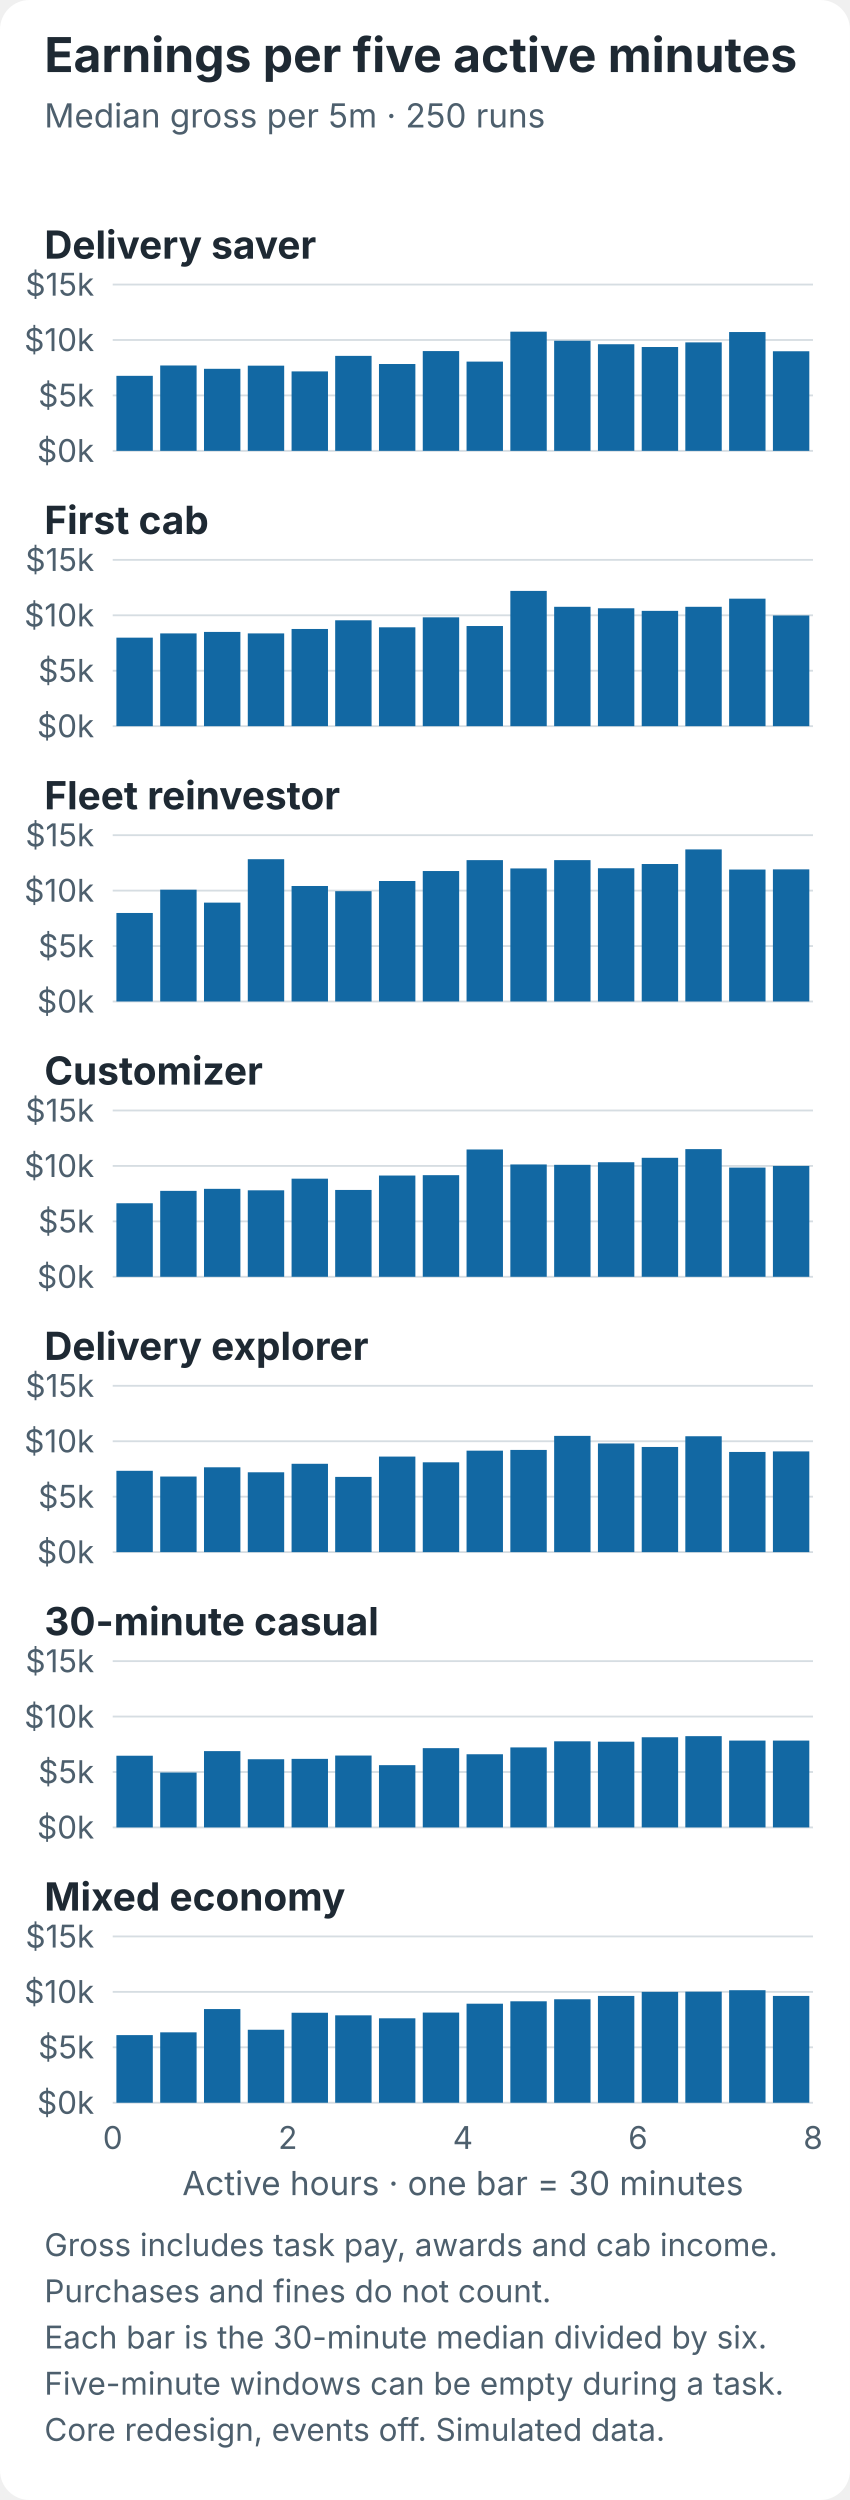
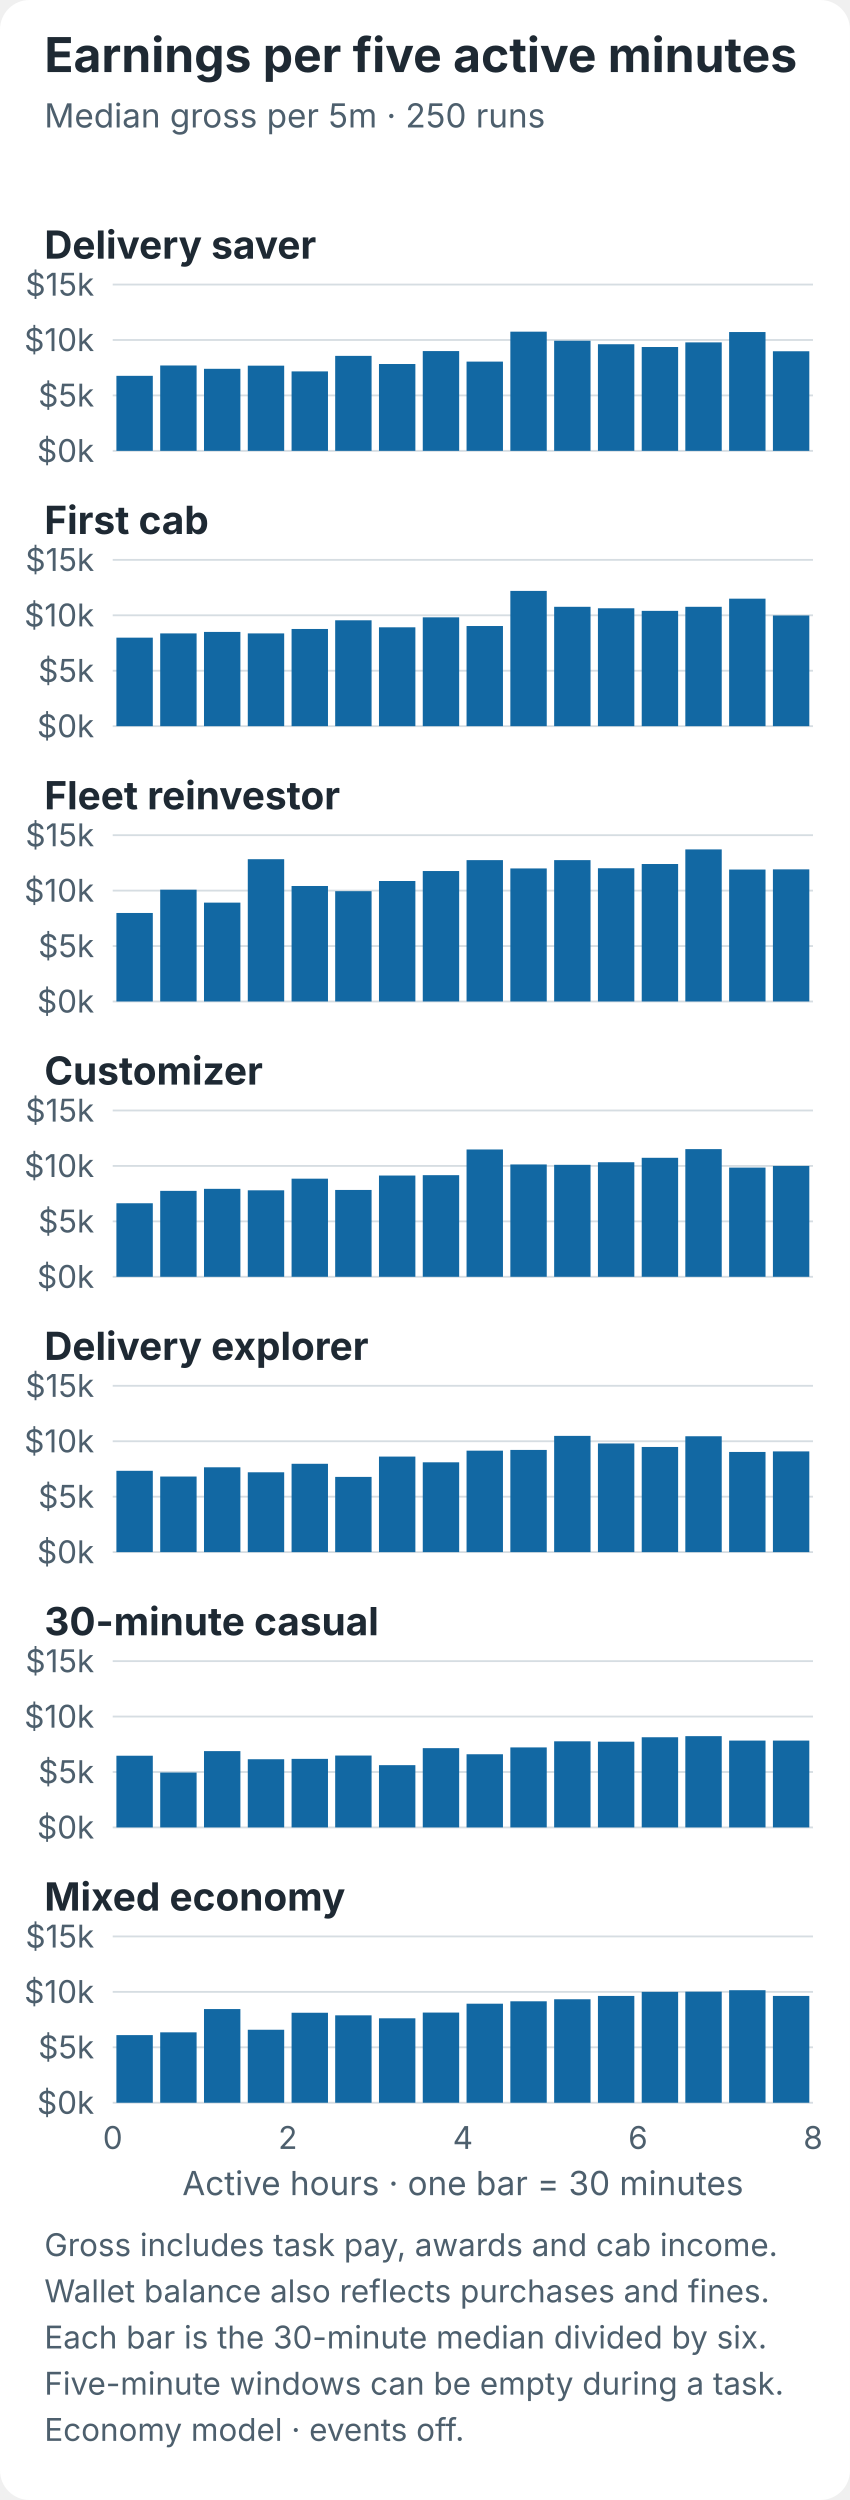
<svg xmlns="http://www.w3.org/2000/svg" viewBox="0 0 460 1353" role="img" aria-labelledby="chart-title chart-description">
  <rect width="460" height="1353" rx="16" fill="#fff" />
  <g font-family="system-ui,-apple-system,BlinkMacSystemFont,Segoe UI,sans-serif" fill="#1e2933">
    <text x="24" y="39" font-size="26" font-weight="700">Earnings per five active minutes</text>
    <text x="24" y="69" font-size="18" fill="#4d5f6d">Median gross per 5m · 250 runs</text>
    <text x="24" y="140" font-size="21" font-weight="700">Delivery saver</text>
    <line x1="61" x2="440" y1="244" y2="244" stroke="#d6dde2" stroke-width="1" />
    <text x="51" y="250" text-anchor="end" font-size="17" fill="#4d5f6d">$0k</text>
    <line x1="61" x2="440" y1="214" y2="214" stroke="#d6dde2" stroke-width="1" />
    <text x="51" y="220" text-anchor="end" font-size="17" fill="#4d5f6d">$5k</text>
    <line x1="61" x2="440" y1="184" y2="184" stroke="#d6dde2" stroke-width="1" />
    <text x="51" y="190" text-anchor="end" font-size="17" fill="#4d5f6d">$10k</text>
    <line x1="61" x2="440" y1="154" y2="154" stroke="#d6dde2" stroke-width="1" />
    <text x="51" y="160" text-anchor="end" font-size="17" fill="#4d5f6d">$15k</text>
    <rect x="63.0" y="203.4" width="19.7" height="40.6" fill="#1268a3" />
    <rect x="86.7" y="197.8" width="19.7" height="46.2" fill="#1268a3" />
    <rect x="110.4" y="199.6" width="19.7" height="44.4" fill="#1268a3" />
    <rect x="134.1" y="197.9" width="19.7" height="46.1" fill="#1268a3" />
    <rect x="157.8" y="201.0" width="19.7" height="43.0" fill="#1268a3" />
    <rect x="181.4" y="192.6" width="19.7" height="51.4" fill="#1268a3" />
    <rect x="205.1" y="197.0" width="19.7" height="47.0" fill="#1268a3" />
    <rect x="228.8" y="190.0" width="19.7" height="54.0" fill="#1268a3" />
    <rect x="252.5" y="195.7" width="19.7" height="48.3" fill="#1268a3" />
    <rect x="276.2" y="179.5" width="19.7" height="64.5" fill="#1268a3" />
    <rect x="299.9" y="184.4" width="19.7" height="59.6" fill="#1268a3" />
    <rect x="323.6" y="186.3" width="19.7" height="57.7" fill="#1268a3" />
    <rect x="347.3" y="187.8" width="19.7" height="56.2" fill="#1268a3" />
    <rect x="370.9" y="185.3" width="19.7" height="58.7" fill="#1268a3" />
    <rect x="394.6" y="179.7" width="19.7" height="64.3" fill="#1268a3" />
    <rect x="418.3" y="190.1" width="19.7" height="53.9" fill="#1268a3" />
    <text x="24" y="289" font-size="21" font-weight="700">First cab</text>
    <line x1="61" x2="440" y1="393" y2="393" stroke="#d6dde2" stroke-width="1" />
    <text x="51" y="399" text-anchor="end" font-size="17" fill="#4d5f6d">$0k</text>
    <line x1="61" x2="440" y1="363" y2="363" stroke="#d6dde2" stroke-width="1" />
    <text x="51" y="369" text-anchor="end" font-size="17" fill="#4d5f6d">$5k</text>
    <line x1="61" x2="440" y1="333" y2="333" stroke="#d6dde2" stroke-width="1" />
    <text x="51" y="339" text-anchor="end" font-size="17" fill="#4d5f6d">$10k</text>
    <line x1="61" x2="440" y1="303" y2="303" stroke="#d6dde2" stroke-width="1" />
    <text x="51" y="309" text-anchor="end" font-size="17" fill="#4d5f6d">$15k</text>
    <rect x="63.0" y="345.1" width="19.7" height="47.9" fill="#1268a3" />
    <rect x="86.7" y="342.8" width="19.7" height="50.2" fill="#1268a3" />
    <rect x="110.4" y="342.0" width="19.7" height="51.0" fill="#1268a3" />
    <rect x="134.1" y="342.8" width="19.7" height="50.2" fill="#1268a3" />
    <rect x="157.8" y="340.4" width="19.7" height="52.6" fill="#1268a3" />
    <rect x="181.4" y="335.7" width="19.7" height="57.3" fill="#1268a3" />
    <rect x="205.1" y="339.5" width="19.7" height="53.5" fill="#1268a3" />
    <rect x="228.8" y="334.1" width="19.7" height="58.9" fill="#1268a3" />
    <rect x="252.5" y="338.8" width="19.7" height="54.2" fill="#1268a3" />
    <rect x="276.2" y="319.8" width="19.7" height="73.2" fill="#1268a3" />
    <rect x="299.9" y="328.4" width="19.7" height="64.6" fill="#1268a3" />
    <rect x="323.6" y="329.2" width="19.7" height="63.8" fill="#1268a3" />
    <rect x="347.3" y="330.6" width="19.7" height="62.4" fill="#1268a3" />
    <rect x="370.9" y="328.4" width="19.7" height="64.6" fill="#1268a3" />
    <rect x="394.6" y="324.0" width="19.7" height="69.0" fill="#1268a3" />
    <rect x="418.3" y="333.1" width="19.7" height="59.9" fill="#1268a3" />
    <text x="24" y="438" font-size="21" font-weight="700">Fleet reinvestor</text>
    <line x1="61" x2="440" y1="542" y2="542" stroke="#d6dde2" stroke-width="1" />
    <text x="51" y="548" text-anchor="end" font-size="17" fill="#4d5f6d">$0k</text>
    <line x1="61" x2="440" y1="512" y2="512" stroke="#d6dde2" stroke-width="1" />
    <text x="51" y="518" text-anchor="end" font-size="17" fill="#4d5f6d">$5k</text>
    <line x1="61" x2="440" y1="482" y2="482" stroke="#d6dde2" stroke-width="1" />
    <text x="51" y="488" text-anchor="end" font-size="17" fill="#4d5f6d">$10k</text>
    <line x1="61" x2="440" y1="452" y2="452" stroke="#d6dde2" stroke-width="1" />
    <text x="51" y="458" text-anchor="end" font-size="17" fill="#4d5f6d">$15k</text>
    <rect x="63.0" y="494.1" width="19.7" height="47.9" fill="#1268a3" />
    <rect x="86.7" y="481.5" width="19.7" height="60.5" fill="#1268a3" />
    <rect x="110.4" y="488.5" width="19.7" height="53.5" fill="#1268a3" />
    <rect x="134.1" y="465.0" width="19.7" height="77.0" fill="#1268a3" />
    <rect x="157.8" y="479.5" width="19.7" height="62.5" fill="#1268a3" />
    <rect x="181.4" y="482.3" width="19.7" height="59.7" fill="#1268a3" />
    <rect x="205.1" y="476.8" width="19.7" height="65.2" fill="#1268a3" />
    <rect x="228.8" y="471.4" width="19.7" height="70.6" fill="#1268a3" />
    <rect x="252.5" y="465.5" width="19.7" height="76.5" fill="#1268a3" />
    <rect x="276.2" y="470.0" width="19.7" height="72.0" fill="#1268a3" />
    <rect x="299.9" y="465.5" width="19.7" height="76.5" fill="#1268a3" />
    <rect x="323.6" y="469.9" width="19.7" height="72.1" fill="#1268a3" />
    <rect x="347.3" y="467.6" width="19.7" height="74.4" fill="#1268a3" />
    <rect x="370.9" y="459.7" width="19.7" height="82.3" fill="#1268a3" />
    <rect x="394.6" y="470.6" width="19.7" height="71.4" fill="#1268a3" />
    <rect x="418.3" y="470.5" width="19.7" height="71.5" fill="#1268a3" />
    <text x="24" y="587" font-size="21" font-weight="700">Customizer</text>
    <line x1="61" x2="440" y1="691" y2="691" stroke="#d6dde2" stroke-width="1" />
    <text x="51" y="697" text-anchor="end" font-size="17" fill="#4d5f6d">$0k</text>
    <line x1="61" x2="440" y1="661" y2="661" stroke="#d6dde2" stroke-width="1" />
    <text x="51" y="667" text-anchor="end" font-size="17" fill="#4d5f6d">$5k</text>
    <line x1="61" x2="440" y1="631" y2="631" stroke="#d6dde2" stroke-width="1" />
    <text x="51" y="637" text-anchor="end" font-size="17" fill="#4d5f6d">$10k</text>
    <line x1="61" x2="440" y1="601" y2="601" stroke="#d6dde2" stroke-width="1" />
    <text x="51" y="607" text-anchor="end" font-size="17" fill="#4d5f6d">$15k</text>
    <rect x="63.0" y="651.2" width="19.7" height="39.8" fill="#1268a3" />
    <rect x="86.7" y="644.5" width="19.7" height="46.5" fill="#1268a3" />
    <rect x="110.4" y="643.4" width="19.7" height="47.6" fill="#1268a3" />
    <rect x="134.1" y="644.2" width="19.7" height="46.8" fill="#1268a3" />
    <rect x="157.8" y="637.9" width="19.7" height="53.1" fill="#1268a3" />
    <rect x="181.4" y="644.0" width="19.7" height="47.0" fill="#1268a3" />
    <rect x="205.1" y="636.2" width="19.7" height="54.8" fill="#1268a3" />
    <rect x="228.8" y="636.0" width="19.7" height="55.0" fill="#1268a3" />
    <rect x="252.5" y="622.1" width="19.7" height="68.9" fill="#1268a3" />
    <rect x="276.2" y="630.2" width="19.7" height="60.8" fill="#1268a3" />
    <rect x="299.9" y="630.4" width="19.7" height="60.6" fill="#1268a3" />
    <rect x="323.6" y="629.0" width="19.7" height="62.0" fill="#1268a3" />
    <rect x="347.3" y="626.6" width="19.7" height="64.4" fill="#1268a3" />
    <rect x="370.9" y="621.9" width="19.7" height="69.1" fill="#1268a3" />
    <rect x="394.6" y="631.9" width="19.7" height="59.1" fill="#1268a3" />
    <rect x="418.3" y="631.0" width="19.7" height="60.0" fill="#1268a3" />
    <text x="24" y="736" font-size="21" font-weight="700">Delivery explorer</text>
    <line x1="61" x2="440" y1="840" y2="840" stroke="#d6dde2" stroke-width="1" />
    <text x="51" y="846" text-anchor="end" font-size="17" fill="#4d5f6d">$0k</text>
    <line x1="61" x2="440" y1="810" y2="810" stroke="#d6dde2" stroke-width="1" />
    <text x="51" y="816" text-anchor="end" font-size="17" fill="#4d5f6d">$5k</text>
    <line x1="61" x2="440" y1="780" y2="780" stroke="#d6dde2" stroke-width="1" />
    <text x="51" y="786" text-anchor="end" font-size="17" fill="#4d5f6d">$10k</text>
    <line x1="61" x2="440" y1="750" y2="750" stroke="#d6dde2" stroke-width="1" />
    <text x="51" y="756" text-anchor="end" font-size="17" fill="#4d5f6d">$15k</text>
    <rect x="63.0" y="796.0" width="19.7" height="44.0" fill="#1268a3" />
    <rect x="86.7" y="799.1" width="19.7" height="40.9" fill="#1268a3" />
    <rect x="110.4" y="794.1" width="19.7" height="45.9" fill="#1268a3" />
    <rect x="134.1" y="796.8" width="19.7" height="43.2" fill="#1268a3" />
    <rect x="157.8" y="792.2" width="19.7" height="47.8" fill="#1268a3" />
    <rect x="181.4" y="799.3" width="19.7" height="40.7" fill="#1268a3" />
    <rect x="205.1" y="788.3" width="19.7" height="51.7" fill="#1268a3" />
    <rect x="228.8" y="791.4" width="19.7" height="48.6" fill="#1268a3" />
    <rect x="252.5" y="785.1" width="19.7" height="54.9" fill="#1268a3" />
    <rect x="276.2" y="784.7" width="19.7" height="55.3" fill="#1268a3" />
    <rect x="299.9" y="777.1" width="19.7" height="62.9" fill="#1268a3" />
    <rect x="323.6" y="781.2" width="19.7" height="58.8" fill="#1268a3" />
    <rect x="347.3" y="783.1" width="19.7" height="56.9" fill="#1268a3" />
    <rect x="370.9" y="777.3" width="19.7" height="62.7" fill="#1268a3" />
    <rect x="394.6" y="785.8" width="19.7" height="54.2" fill="#1268a3" />
    <rect x="418.3" y="785.5" width="19.7" height="54.5" fill="#1268a3" />
    <text x="24" y="885" font-size="21" font-weight="700">30-minute casual</text>
    <line x1="61" x2="440" y1="989" y2="989" stroke="#d6dde2" stroke-width="1" />
    <text x="51" y="995" text-anchor="end" font-size="17" fill="#4d5f6d">$0k</text>
    <line x1="61" x2="440" y1="959" y2="959" stroke="#d6dde2" stroke-width="1" />
    <text x="51" y="965" text-anchor="end" font-size="17" fill="#4d5f6d">$5k</text>
    <line x1="61" x2="440" y1="929" y2="929" stroke="#d6dde2" stroke-width="1" />
    <text x="51" y="935" text-anchor="end" font-size="17" fill="#4d5f6d">$10k</text>
    <line x1="61" x2="440" y1="899" y2="899" stroke="#d6dde2" stroke-width="1" />
    <text x="51" y="905" text-anchor="end" font-size="17" fill="#4d5f6d">$15k</text>
    <rect x="63.0" y="950.2" width="19.7" height="38.8" fill="#1268a3" />
    <rect x="86.7" y="959.3" width="19.7" height="29.7" fill="#1268a3" />
    <rect x="110.4" y="947.7" width="19.7" height="41.3" fill="#1268a3" />
    <rect x="134.1" y="952.1" width="19.7" height="36.9" fill="#1268a3" />
    <rect x="157.8" y="951.9" width="19.7" height="37.1" fill="#1268a3" />
    <rect x="181.4" y="950.1" width="19.7" height="38.9" fill="#1268a3" />
    <rect x="205.1" y="955.3" width="19.7" height="33.7" fill="#1268a3" />
    <rect x="228.8" y="946.1" width="19.7" height="42.9" fill="#1268a3" />
    <rect x="252.5" y="949.4" width="19.7" height="39.6" fill="#1268a3" />
    <rect x="276.2" y="945.7" width="19.7" height="43.3" fill="#1268a3" />
    <rect x="299.9" y="942.4" width="19.7" height="46.6" fill="#1268a3" />
    <rect x="323.6" y="942.6" width="19.7" height="46.4" fill="#1268a3" />
    <rect x="347.3" y="940.2" width="19.7" height="48.8" fill="#1268a3" />
    <rect x="370.9" y="939.6" width="19.7" height="49.4" fill="#1268a3" />
    <rect x="394.6" y="942.0" width="19.7" height="47.0" fill="#1268a3" />
    <rect x="418.3" y="942.0" width="19.7" height="47.0" fill="#1268a3" />
    <text x="24" y="1034" font-size="21" font-weight="700">Mixed economy</text>
    <line x1="61" x2="440" y1="1138" y2="1138" stroke="#d6dde2" stroke-width="1" />
    <text x="51" y="1144" text-anchor="end" font-size="17" fill="#4d5f6d">$0k</text>
    <line x1="61" x2="440" y1="1108" y2="1108" stroke="#d6dde2" stroke-width="1" />
    <text x="51" y="1114" text-anchor="end" font-size="17" fill="#4d5f6d">$5k</text>
    <line x1="61" x2="440" y1="1078" y2="1078" stroke="#d6dde2" stroke-width="1" />
    <text x="51" y="1084" text-anchor="end" font-size="17" fill="#4d5f6d">$10k</text>
    <line x1="61" x2="440" y1="1048" y2="1048" stroke="#d6dde2" stroke-width="1" />
    <text x="51" y="1054" text-anchor="end" font-size="17" fill="#4d5f6d">$15k</text>
    <rect x="63.0" y="1101.4" width="19.7" height="36.6" fill="#1268a3" />
    <rect x="86.7" y="1099.9" width="19.7" height="38.1" fill="#1268a3" />
    <rect x="110.4" y="1087.3" width="19.7" height="50.7" fill="#1268a3" />
    <rect x="134.1" y="1098.5" width="19.7" height="39.5" fill="#1268a3" />
    <rect x="157.8" y="1089.3" width="19.7" height="48.7" fill="#1268a3" />
    <rect x="181.4" y="1090.7" width="19.7" height="47.3" fill="#1268a3" />
    <rect x="205.1" y="1092.3" width="19.7" height="45.7" fill="#1268a3" />
    <rect x="228.8" y="1089.2" width="19.7" height="48.8" fill="#1268a3" />
    <rect x="252.5" y="1084.4" width="19.7" height="53.6" fill="#1268a3" />
    <rect x="276.2" y="1083.1" width="19.7" height="54.9" fill="#1268a3" />
    <rect x="299.9" y="1082.0" width="19.7" height="56.0" fill="#1268a3" />
    <rect x="323.6" y="1080.2" width="19.7" height="57.8" fill="#1268a3" />
    <rect x="347.3" y="1078.0" width="19.7" height="60.0" fill="#1268a3" />
    <rect x="370.9" y="1077.9" width="19.7" height="60.1" fill="#1268a3" />
    <rect x="394.6" y="1077.1" width="19.7" height="60.9" fill="#1268a3" />
    <rect x="418.3" y="1080.2" width="19.7" height="57.8" fill="#1268a3" />
    <text x="61" y="1163" font-size="17" fill="#4d5f6d" text-anchor="middle">0</text>
    <text x="155.75" y="1163" font-size="17" fill="#4d5f6d" text-anchor="middle">2</text>
    <text x="250.5" y="1163" font-size="17" fill="#4d5f6d" text-anchor="middle">4</text>
    <text x="345.25" y="1163" font-size="17" fill="#4d5f6d" text-anchor="middle">6</text>
    <text x="440" y="1163" font-size="17" fill="#4d5f6d" text-anchor="middle">8</text>
    <text x="250.5" y="1188" font-size="18" fill="#4d5f6d" text-anchor="middle">Active hours · one bar = 30 minutes</text>
    <text x="24" y="1221" font-size="17" fill="#4d5f6d">Gross includes task pay, awards and cab income.</text>
-     <text x="24" y="1246" font-size="17" fill="#4d5f6d">Purchases and fines do not count.</text>
+     <text x="24" y="1246" font-size="17" fill="#4d5f6d">Wallet balance also reflects purchases and fines.</text>
    <text x="24" y="1271" font-size="17" fill="#4d5f6d">Each bar is the 30-minute median divided by six.</text>
    <text x="24" y="1296" font-size="17" fill="#4d5f6d">Five-minute windows can be empty during a task.</text>
-     <text x="24" y="1321" font-size="17" fill="#4d5f6d">Core redesign, events off. Simulated data.</text>
+     <text x="24" y="1321" font-size="17" fill="#4d5f6d">Economy model · events off.</text>
  </g>
</svg>
